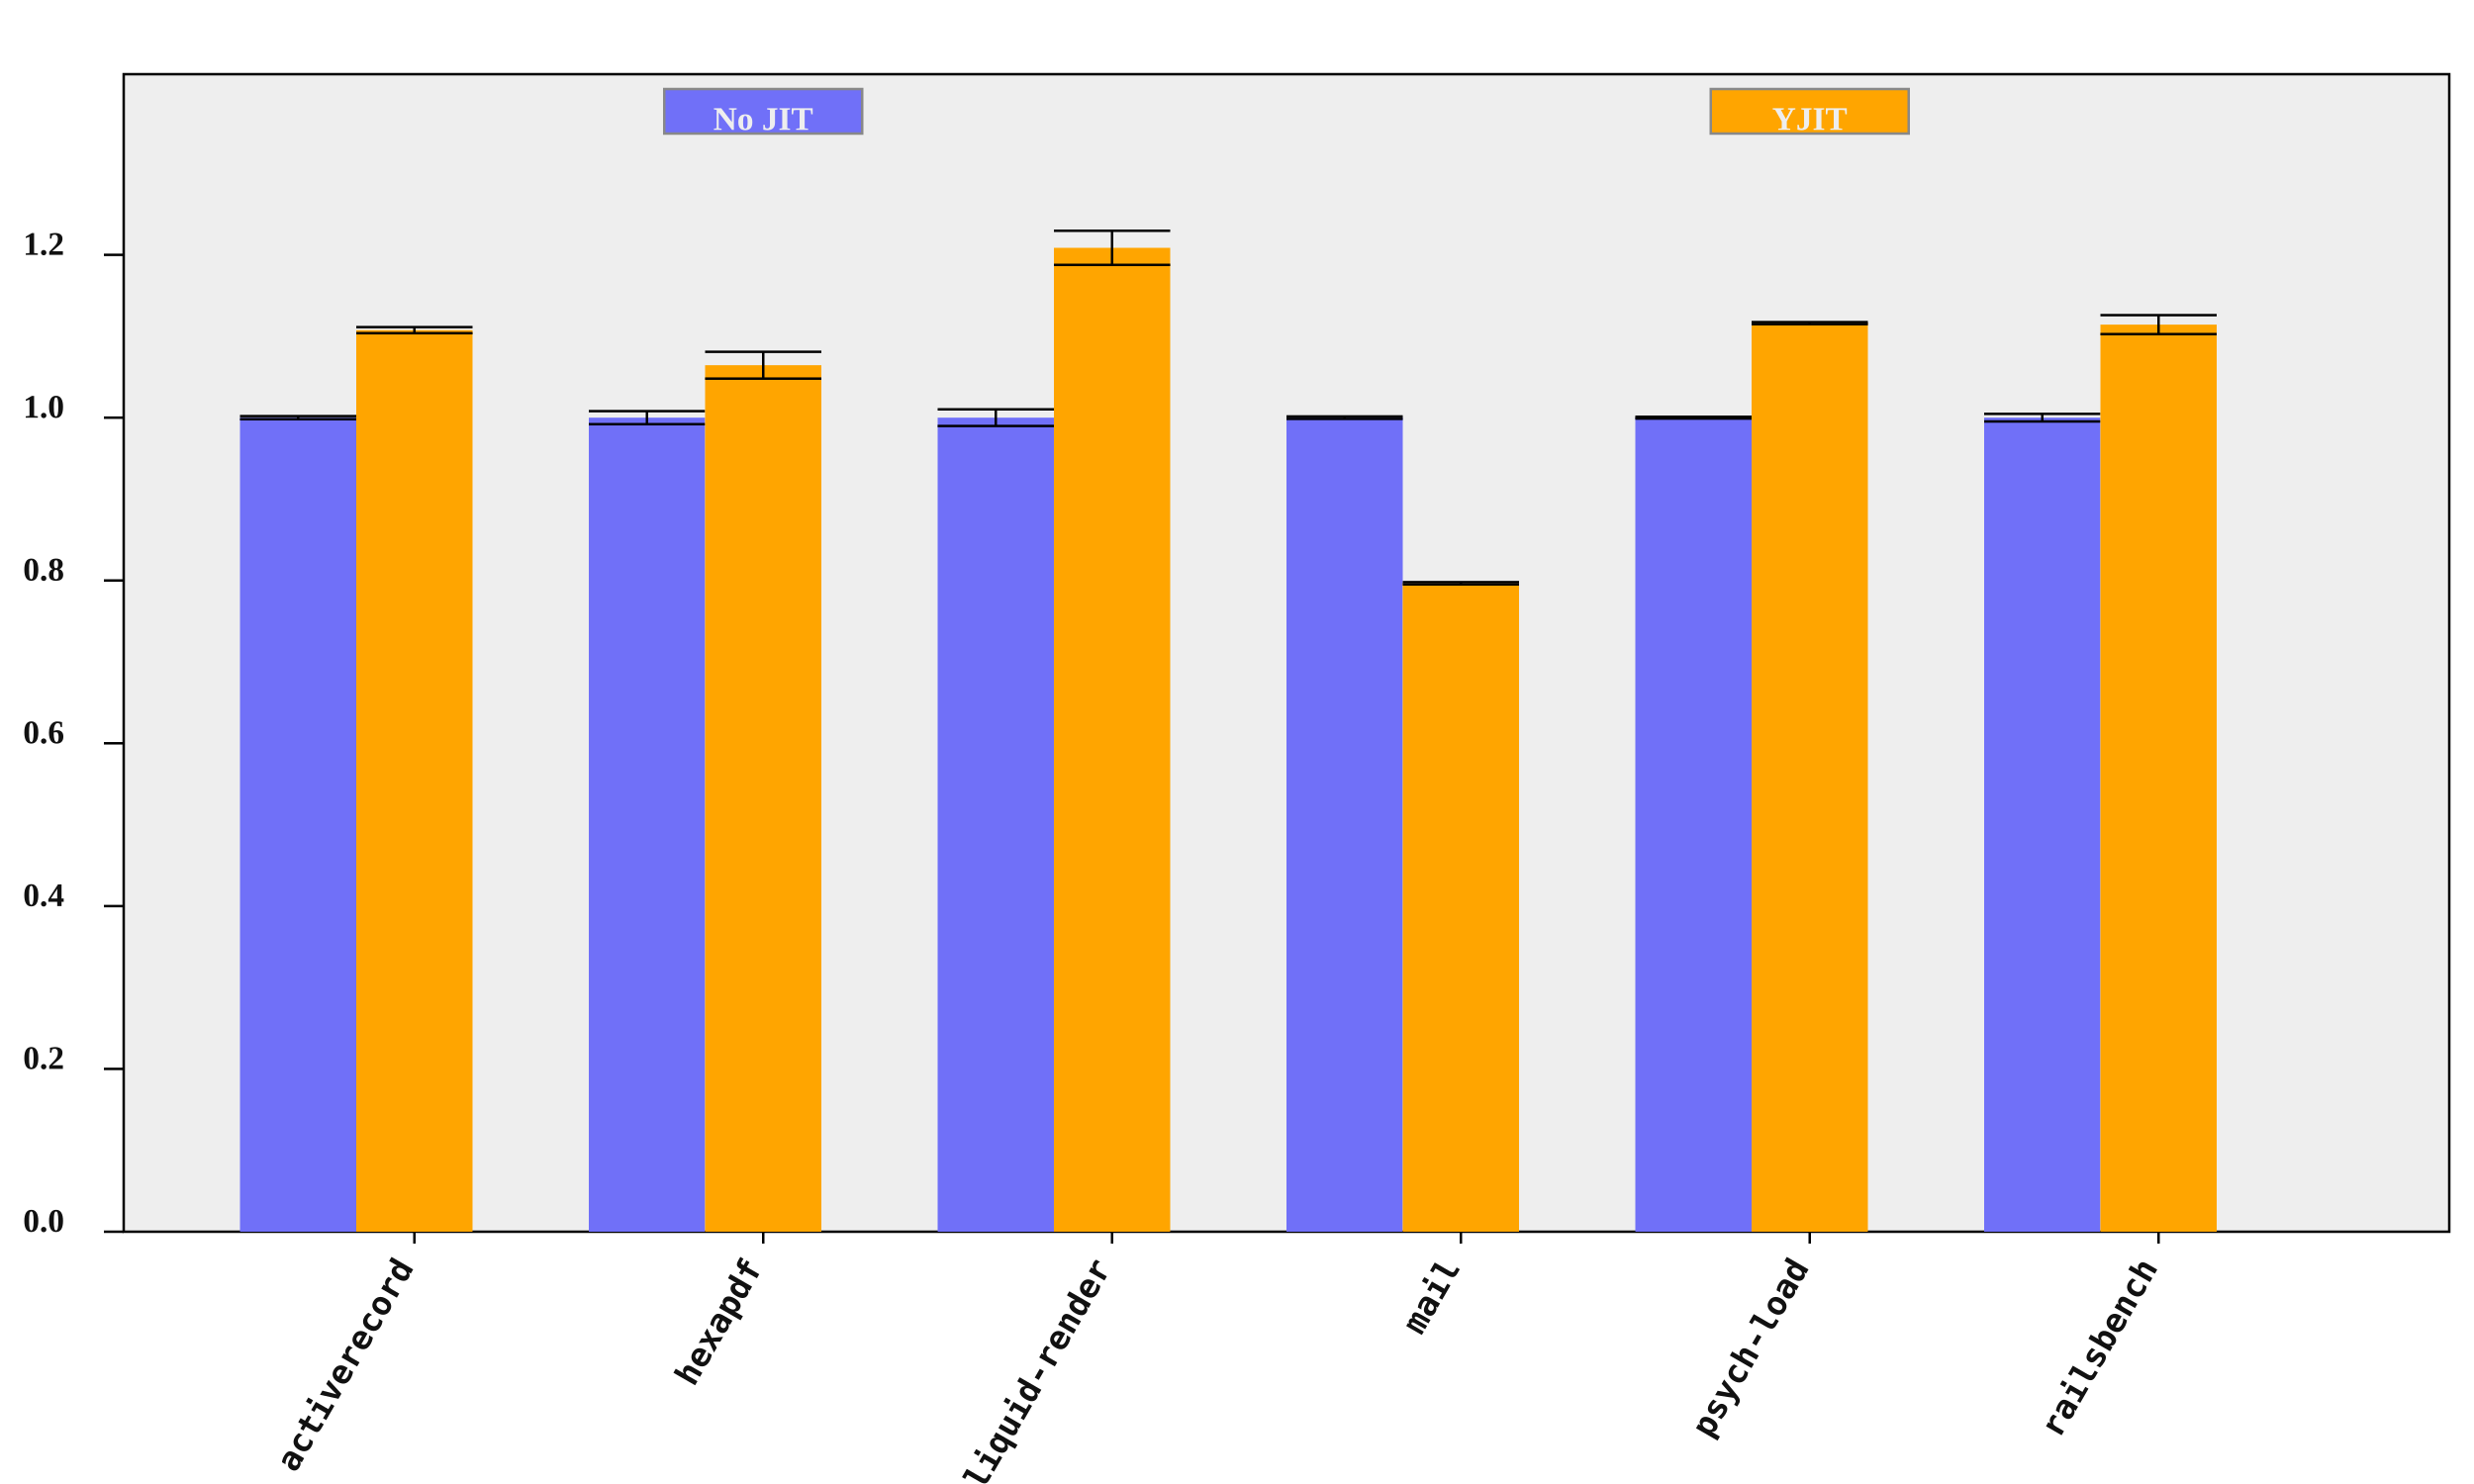
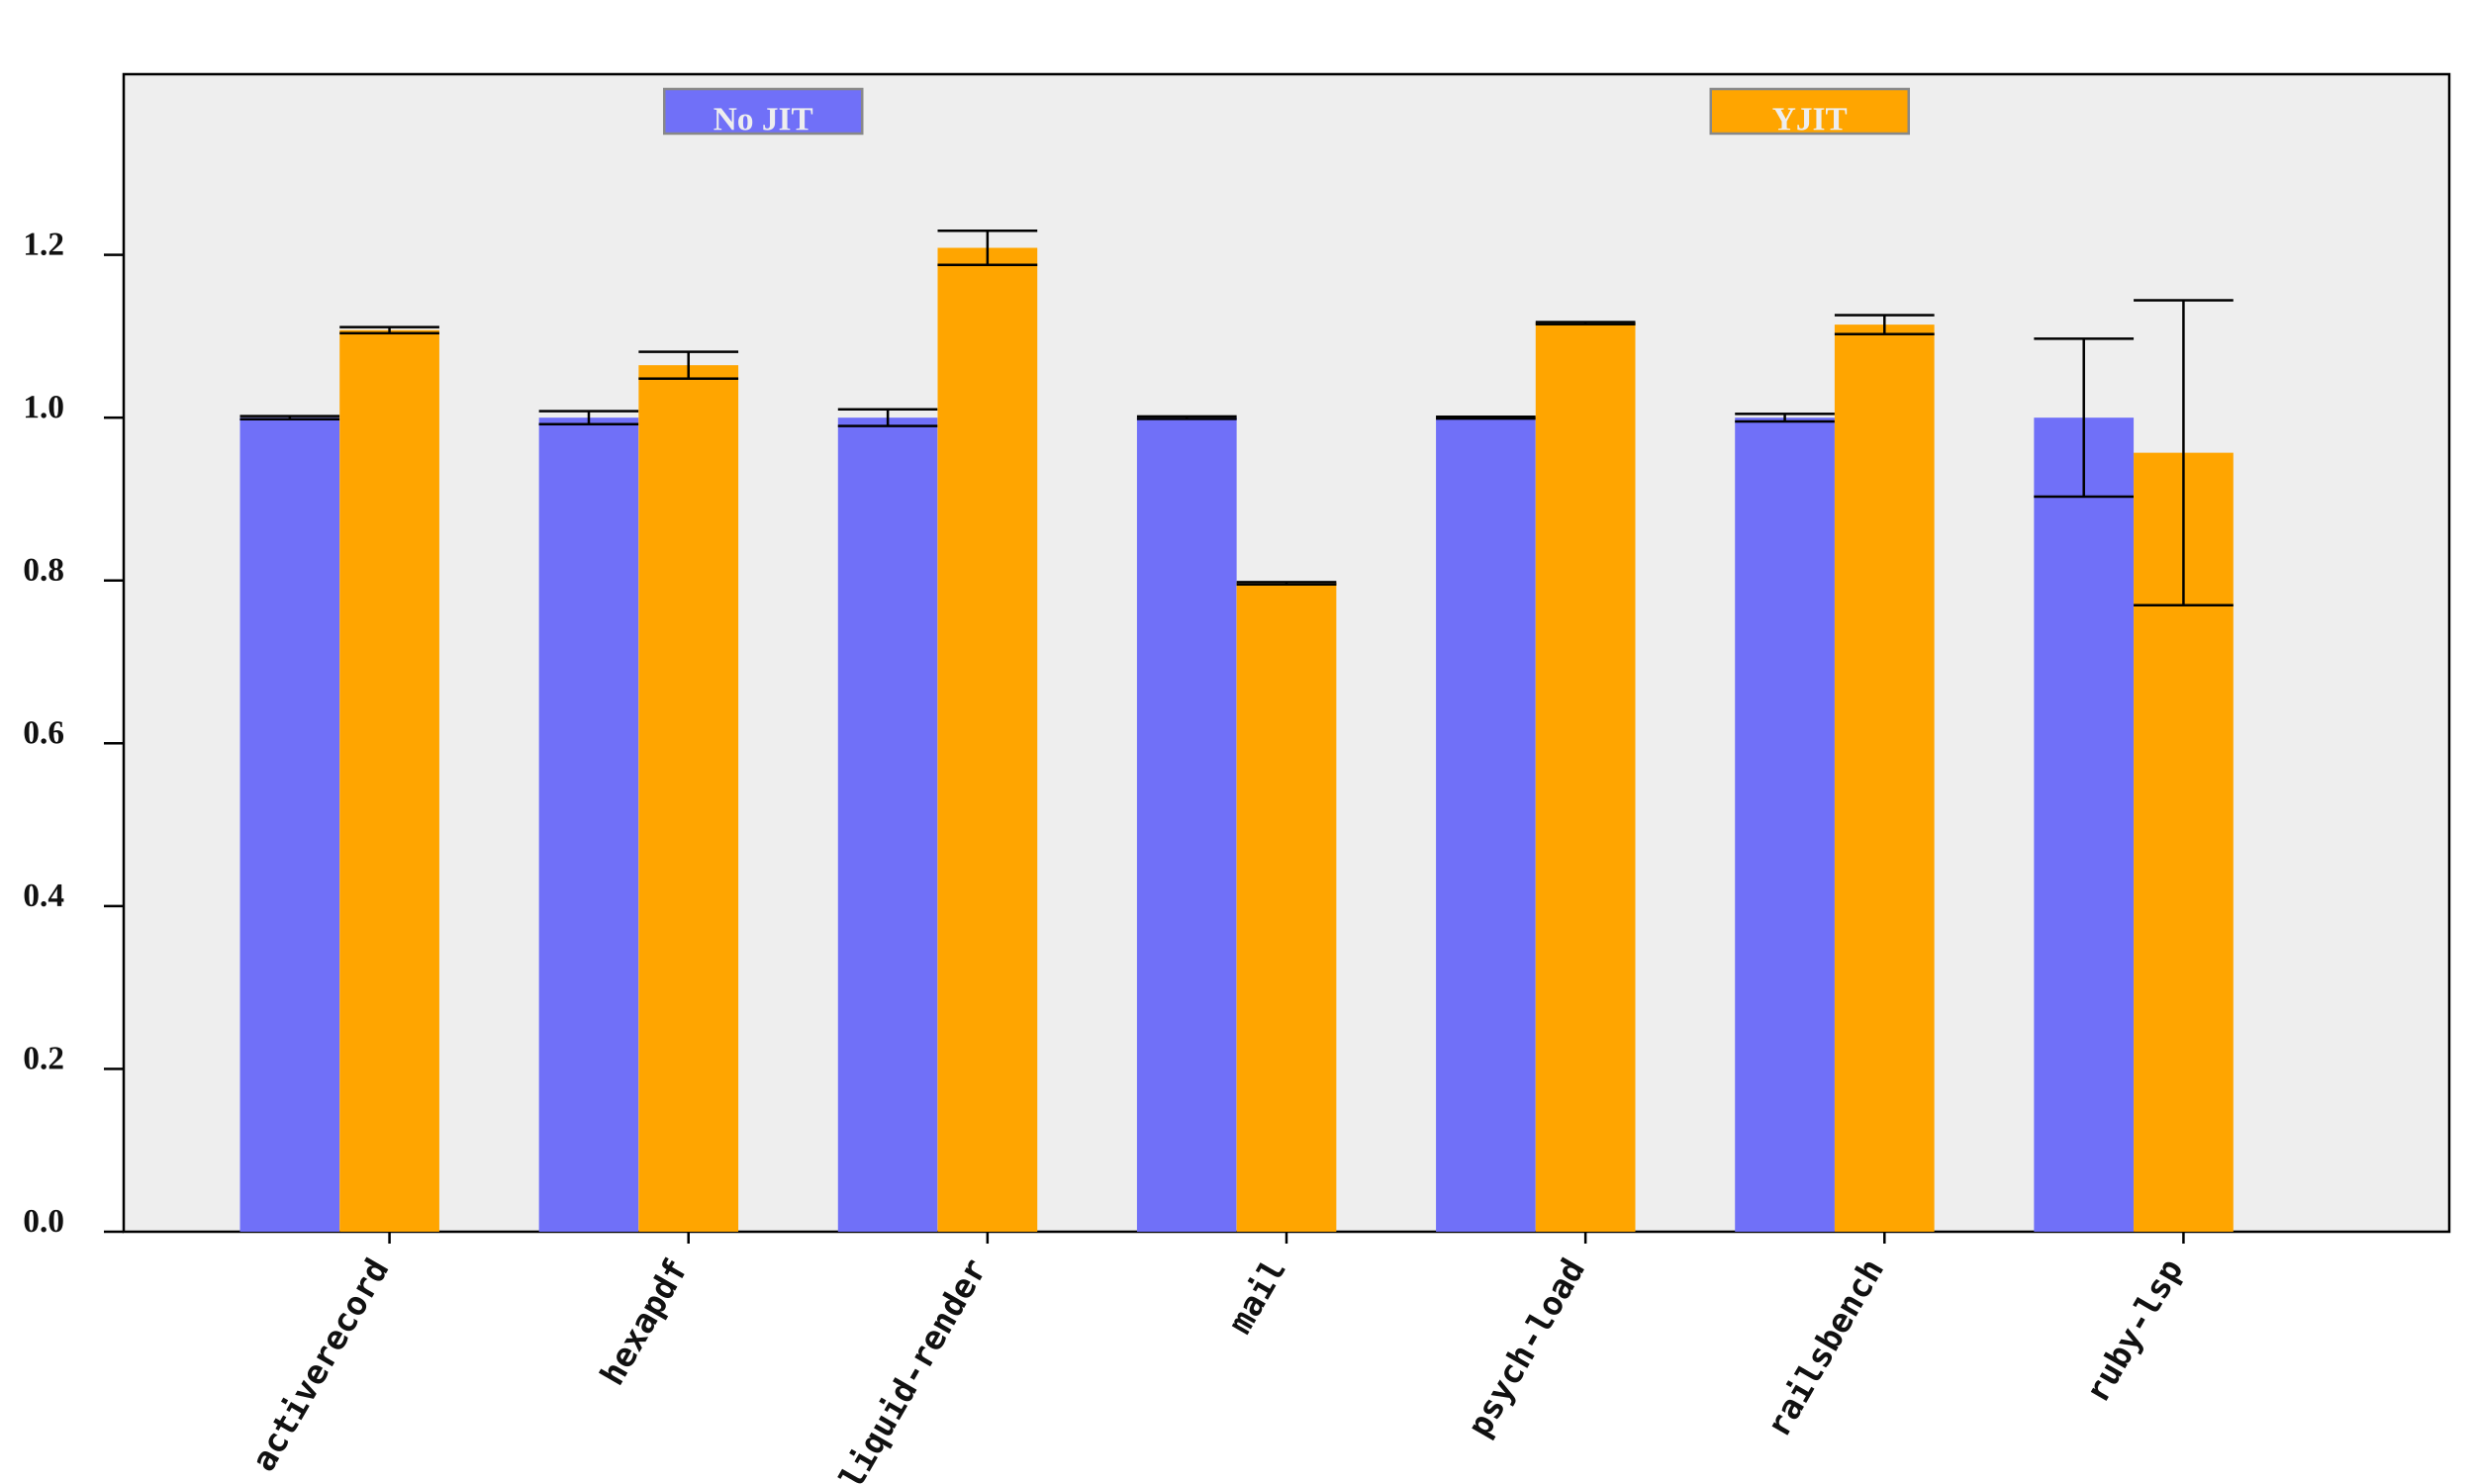
<svg xmlns="http://www.w3.org/2000/svg" viewBox="0 0 1000 600" width="100%" height="100%">
  <rect x="50.0" y="30.0" width="940.0" height="468" stroke="#000" fill="#EEE" />
  <line x1="42.0" y1="498" x2="50.0" y2="498" stroke="#000" />
  <text x="26" y="498" text-anchor="end" font-weight="bold" font-size="small" fill="#111">
0.0
</text>
  <line x1="42.0" y1="432.173" x2="50.0" y2="432.173" stroke="#000" />
  <text x="26" y="432.173" text-anchor="end" font-weight="bold" font-size="small" fill="#111">
0.2
</text>
  <line x1="42.0" y1="366.347" x2="50.0" y2="366.347" stroke="#000" />
  <text x="26" y="366.347" text-anchor="end" font-weight="bold" font-size="small" fill="#111">
0.4
</text>
  <line x1="42.0" y1="300.52" x2="50.0" y2="300.52" stroke="#000" />
  <text x="26" y="300.52" text-anchor="end" font-weight="bold" font-size="small" fill="#111">
0.6
</text>
  <line x1="42.0" y1="234.694" x2="50.0" y2="234.694" stroke="#000" />
  <text x="26" y="234.694" text-anchor="end" font-weight="bold" font-size="small" fill="#111">
0.8
</text>
  <line x1="42.0" y1="168.867" x2="50.0" y2="168.867" stroke="#000" />
  <text x="26" y="168.867" text-anchor="end" font-weight="bold" font-size="small" fill="#111">
1.0
</text>
  <line x1="42.0" y1="103.04" x2="50.0" y2="103.04" stroke="#000" />
  <text x="26" y="103.04" text-anchor="end" font-weight="bold" font-size="small" fill="#111">
1.2
</text>
  <rect x="268.5" y="36" width="80.0" height="18.0" fill="#7070f8" stroke="#888" />
  <text x="308.5" y="52.5" font-size="small" text-anchor="middle" font-weight="bold" fill="#EEE">
No JIT
</text>
  <rect x="691.5" y="36" width="80.0" height="18.0" fill="orange" stroke="#888" />
  <text x="731.5" y="52.5" font-size="small" text-anchor="middle" font-weight="bold" fill="#EEE">
YJIT
</text>
-   <rect x="97.0" y="168.867" width="47" height="329.133" fill="#7070f8" data-tooltip="1.00x baseline speed (No JIT)" />
-   <line x1="97.0" y1="168.243" x2="144.0" y2="168.243" stroke="#000" />
-   <line x1="97.0" y1="169.491" x2="144.0" y2="169.491" stroke="#000" />
-   <line x1="120.5" y1="168.243" x2="120.5" y2="169.491" stroke="#000" />
-   <rect x="144.0" y="133.486" width="47" height="364.514" fill="orange" data-tooltip="1.11x baseline speed (YJIT)" />
-   <line x1="144.0" y1="132.259" x2="191" y2="132.259" stroke="#000" />
-   <line x1="144.0" y1="134.713" x2="191" y2="134.713" stroke="#000" />
-   <line x1="167.5" y1="132.259" x2="167.5" y2="134.713" stroke="#000" />
-   <line x1="167.5" y1="498.0" x2="167.5" y2="502.8" stroke="#000" />
-   <text x="167.5" y="512.4" fill="#111" font-size="small" font-family="monospace" font-weight="bold" text-anchor="end" transform="rotate(-60, 167.5, 512.4)">
+   <rect x="97.0" y="168.867" width="40.286" height="329.133" fill="#7070f8" data-tooltip="1.00x baseline speed (No JIT)" />
+   <line x1="97.0" y1="168.243" x2="137.286" y2="168.243" stroke="#000" />
+   <line x1="97.0" y1="169.491" x2="137.286" y2="169.491" stroke="#000" />
+   <line x1="117.143" y1="168.243" x2="117.143" y2="169.491" stroke="#000" />
+   <rect x="137.286" y="133.486" width="40.286" height="364.514" fill="orange" data-tooltip="1.11x baseline speed (YJIT)" />
+   <line x1="137.286" y1="132.259" x2="177.571" y2="132.259" stroke="#000" />
+   <line x1="137.286" y1="134.713" x2="177.571" y2="134.713" stroke="#000" />
+   <line x1="157.429" y1="132.259" x2="157.429" y2="134.713" stroke="#000" />
+   <line x1="157.429" y1="498.0" x2="157.429" y2="502.8" stroke="#000" />
+   <text x="157.429" y="512.4" fill="#111" font-size="small" font-family="monospace" font-weight="bold" text-anchor="end" transform="rotate(-60, 157.4286, 512.4)">
activerecord
</text>
-   <rect x="238.0" y="168.867" width="47" height="329.133" fill="#7070f8" data-tooltip="1.00x baseline speed (No JIT)" />
-   <line x1="238.0" y1="166.226" x2="285.0" y2="166.226" stroke="#000" />
-   <line x1="238.0" y1="171.508" x2="285.0" y2="171.508" stroke="#000" />
-   <line x1="261.5" y1="166.226" x2="261.5" y2="171.508" stroke="#000" />
-   <rect x="285.0" y="147.661" width="47" height="350.339" fill="orange" data-tooltip="1.06x baseline speed (YJIT)" />
-   <line x1="285.0" y1="142.242" x2="332" y2="142.242" stroke="#000" />
-   <line x1="285.0" y1="153.079" x2="332" y2="153.079" stroke="#000" />
-   <line x1="308.5" y1="142.242" x2="308.5" y2="153.079" stroke="#000" />
-   <line x1="308.5" y1="498.0" x2="308.5" y2="502.8" stroke="#000" />
-   <text x="308.5" y="512.4" fill="#111" font-size="small" font-family="monospace" font-weight="bold" text-anchor="end" transform="rotate(-60, 308.5, 512.4)">
+   <rect x="217.857" y="168.867" width="40.286" height="329.133" fill="#7070f8" data-tooltip="1.00x baseline speed (No JIT)" />
+   <line x1="217.857" y1="166.226" x2="258.143" y2="166.226" stroke="#000" />
+   <line x1="217.857" y1="171.508" x2="258.143" y2="171.508" stroke="#000" />
+   <line x1="238.0" y1="166.226" x2="238.0" y2="171.508" stroke="#000" />
+   <rect x="258.143" y="147.661" width="40.286" height="350.339" fill="orange" data-tooltip="1.06x baseline speed (YJIT)" />
+   <line x1="258.143" y1="142.242" x2="298.429" y2="142.242" stroke="#000" />
+   <line x1="258.143" y1="153.079" x2="298.429" y2="153.079" stroke="#000" />
+   <line x1="278.286" y1="142.242" x2="278.286" y2="153.079" stroke="#000" />
+   <line x1="278.286" y1="498.0" x2="278.286" y2="502.8" stroke="#000" />
+   <text x="278.286" y="512.4" fill="#111" font-size="small" font-family="monospace" font-weight="bold" text-anchor="end" transform="rotate(-60, 278.2857, 512.4)">
hexapdf
</text>
-   <rect x="379.0" y="168.867" width="47" height="329.133" fill="#7070f8" data-tooltip="1.00x baseline speed (No JIT)" />
-   <line x1="379.0" y1="165.5" x2="426.0" y2="165.5" stroke="#000" />
-   <line x1="379.0" y1="172.234" x2="426.0" y2="172.234" stroke="#000" />
-   <line x1="402.5" y1="165.5" x2="402.5" y2="172.234" stroke="#000" />
-   <rect x="426.0" y="100.2" width="47" height="397.8" fill="orange" data-tooltip="1.21x baseline speed (YJIT)" />
-   <line x1="426.0" y1="93.298" x2="473.0" y2="93.298" stroke="#000" />
-   <line x1="426.0" y1="107.102" x2="473.0" y2="107.102" stroke="#000" />
-   <line x1="449.5" y1="93.298" x2="449.5" y2="107.102" stroke="#000" />
-   <line x1="449.5" y1="498.0" x2="449.5" y2="502.8" stroke="#000" />
-   <text x="449.5" y="512.4" fill="#111" font-size="small" font-family="monospace" font-weight="bold" text-anchor="end" transform="rotate(-60, 449.5, 512.4)">
+   <rect x="338.714" y="168.867" width="40.286" height="329.133" fill="#7070f8" data-tooltip="1.00x baseline speed (No JIT)" />
+   <line x1="338.714" y1="165.5" x2="379.0" y2="165.5" stroke="#000" />
+   <line x1="338.714" y1="172.234" x2="379.0" y2="172.234" stroke="#000" />
+   <line x1="358.857" y1="165.5" x2="358.857" y2="172.234" stroke="#000" />
+   <rect x="379.0" y="100.2" width="40.286" height="397.8" fill="orange" data-tooltip="1.21x baseline speed (YJIT)" />
+   <line x1="379.0" y1="93.298" x2="419.286" y2="93.298" stroke="#000" />
+   <line x1="379.0" y1="107.102" x2="419.286" y2="107.102" stroke="#000" />
+   <line x1="399.143" y1="93.298" x2="399.143" y2="107.102" stroke="#000" />
+   <line x1="399.143" y1="498.0" x2="399.143" y2="502.8" stroke="#000" />
+   <text x="399.143" y="512.4" fill="#111" font-size="small" font-family="monospace" font-weight="bold" text-anchor="end" transform="rotate(-60, 399.1429, 512.4)">
liquid-render
</text>
-   <rect x="520" y="168.867" width="47" height="329.133" fill="#7070f8" data-tooltip="1.00x baseline speed (No JIT)" />
-   <line x1="520" y1="168.373" x2="567.0" y2="168.373" stroke="#000" />
-   <line x1="520" y1="169.361" x2="567.0" y2="169.361" stroke="#000" />
-   <line x1="543.5" y1="168.373" x2="543.5" y2="169.361" stroke="#000" />
-   <rect x="567.0" y="235.824" width="47" height="262.176" fill="orange" data-tooltip="0.80x baseline speed (YJIT)" />
-   <line x1="567.0" y1="235.371" x2="614.0" y2="235.371" stroke="#000" />
-   <line x1="567.0" y1="236.276" x2="614.0" y2="236.276" stroke="#000" />
-   <line x1="590.5" y1="235.371" x2="590.5" y2="236.276" stroke="#000" />
-   <line x1="590.5" y1="498.0" x2="590.5" y2="502.8" stroke="#000" />
-   <text x="590.5" y="512.4" fill="#111" font-size="small" font-family="monospace" font-weight="bold" text-anchor="end" transform="rotate(-60, 590.5, 512.4)">
+   <rect x="459.571" y="168.867" width="40.286" height="329.133" fill="#7070f8" data-tooltip="1.00x baseline speed (No JIT)" />
+   <line x1="459.571" y1="168.373" x2="499.857" y2="168.373" stroke="#000" />
+   <line x1="459.571" y1="169.361" x2="499.857" y2="169.361" stroke="#000" />
+   <line x1="479.714" y1="168.373" x2="479.714" y2="169.361" stroke="#000" />
+   <rect x="499.857" y="235.824" width="40.286" height="262.176" fill="orange" data-tooltip="0.80x baseline speed (YJIT)" />
+   <line x1="499.857" y1="235.371" x2="540.143" y2="235.371" stroke="#000" />
+   <line x1="499.857" y1="236.276" x2="540.143" y2="236.276" stroke="#000" />
+   <line x1="520" y1="235.371" x2="520" y2="236.276" stroke="#000" />
+   <line x1="520" y1="498.0" x2="520" y2="502.8" stroke="#000" />
+   <text x="520" y="512.4" fill="#111" font-size="small" font-family="monospace" font-weight="bold" text-anchor="end" transform="rotate(-60, 520, 512.4)">
mail
</text>
-   <rect x="661" y="168.867" width="47" height="329.133" fill="#7070f8" data-tooltip="1.00x baseline speed (No JIT)" />
-   <line x1="661" y1="168.502" x2="708.0" y2="168.502" stroke="#000" />
-   <line x1="661" y1="169.232" x2="708.0" y2="169.232" stroke="#000" />
-   <line x1="684.5" y1="168.502" x2="684.5" y2="169.232" stroke="#000" />
-   <rect x="708.0" y="130.651" width="47" height="367.349" fill="orange" data-tooltip="1.12x baseline speed (YJIT)" />
-   <line x1="708.0" y1="130.232" x2="755.0" y2="130.232" stroke="#000" />
-   <line x1="708.0" y1="131.069" x2="755.0" y2="131.069" stroke="#000" />
-   <line x1="731.5" y1="130.232" x2="731.5" y2="131.069" stroke="#000" />
-   <line x1="731.5" y1="498.0" x2="731.5" y2="502.8" stroke="#000" />
-   <text x="731.5" y="512.4" fill="#111" font-size="small" font-family="monospace" font-weight="bold" text-anchor="end" transform="rotate(-60, 731.5, 512.4)">
+   <rect x="580.429" y="168.867" width="40.286" height="329.133" fill="#7070f8" data-tooltip="1.00x baseline speed (No JIT)" />
+   <line x1="580.429" y1="168.502" x2="620.714" y2="168.502" stroke="#000" />
+   <line x1="580.429" y1="169.232" x2="620.714" y2="169.232" stroke="#000" />
+   <line x1="600.571" y1="168.502" x2="600.571" y2="169.232" stroke="#000" />
+   <rect x="620.714" y="130.651" width="40.286" height="367.349" fill="orange" data-tooltip="1.12x baseline speed (YJIT)" />
+   <line x1="620.714" y1="130.232" x2="661" y2="130.232" stroke="#000" />
+   <line x1="620.714" y1="131.069" x2="661" y2="131.069" stroke="#000" />
+   <line x1="640.857" y1="130.232" x2="640.857" y2="131.069" stroke="#000" />
+   <line x1="640.857" y1="498.0" x2="640.857" y2="502.8" stroke="#000" />
+   <text x="640.857" y="512.4" fill="#111" font-size="small" font-family="monospace" font-weight="bold" text-anchor="end" transform="rotate(-60, 640.8571, 512.4)">
psych-load
</text>
-   <rect x="802" y="168.867" width="47" height="329.133" fill="#7070f8" data-tooltip="1.00x baseline speed (No JIT)" />
-   <line x1="802" y1="167.33" x2="849.0" y2="167.33" stroke="#000" />
-   <line x1="802" y1="170.404" x2="849.0" y2="170.404" stroke="#000" />
-   <line x1="825.5" y1="167.33" x2="825.5" y2="170.404" stroke="#000" />
-   <rect x="849.0" y="131.25" width="47" height="366.75" fill="orange" data-tooltip="1.11x baseline speed (YJIT)" />
-   <line x1="849.0" y1="127.415" x2="896.0" y2="127.415" stroke="#000" />
-   <line x1="849.0" y1="135.086" x2="896.0" y2="135.086" stroke="#000" />
-   <line x1="872.5" y1="127.415" x2="872.5" y2="135.086" stroke="#000" />
-   <line x1="872.5" y1="498.0" x2="872.5" y2="502.8" stroke="#000" />
-   <text x="872.5" y="512.4" fill="#111" font-size="small" font-family="monospace" font-weight="bold" text-anchor="end" transform="rotate(-60, 872.5, 512.4)">
+   <rect x="701.286" y="168.867" width="40.286" height="329.133" fill="#7070f8" data-tooltip="1.00x baseline speed (No JIT)" />
+   <line x1="701.286" y1="167.33" x2="741.571" y2="167.33" stroke="#000" />
+   <line x1="701.286" y1="170.404" x2="741.571" y2="170.404" stroke="#000" />
+   <line x1="721.429" y1="167.33" x2="721.429" y2="170.404" stroke="#000" />
+   <rect x="741.571" y="131.25" width="40.286" height="366.75" fill="orange" data-tooltip="1.11x baseline speed (YJIT)" />
+   <line x1="741.571" y1="127.415" x2="781.857" y2="127.415" stroke="#000" />
+   <line x1="741.571" y1="135.086" x2="781.857" y2="135.086" stroke="#000" />
+   <line x1="761.714" y1="127.415" x2="761.714" y2="135.086" stroke="#000" />
+   <line x1="761.714" y1="498.0" x2="761.714" y2="502.8" stroke="#000" />
+   <text x="761.714" y="512.4" fill="#111" font-size="small" font-family="monospace" font-weight="bold" text-anchor="end" transform="rotate(-60, 761.7143, 512.4)">
railsbench
</text>
+   <rect x="822.143" y="168.867" width="40.286" height="329.133" fill="#7070f8" data-tooltip="1.00x baseline speed (No JIT)" />
+   <line x1="822.143" y1="136.939" x2="862.429" y2="136.939" stroke="#000" />
+   <line x1="822.143" y1="200.796" x2="862.429" y2="200.796" stroke="#000" />
+   <line x1="842.286" y1="136.939" x2="842.286" y2="200.796" stroke="#000" />
+   <rect x="862.429" y="183.053" width="40.286" height="314.947" fill="orange" data-tooltip="0.96x baseline speed (YJIT)" />
+   <line x1="862.429" y1="121.411" x2="902.714" y2="121.411" stroke="#000" />
+   <line x1="862.429" y1="244.695" x2="902.714" y2="244.695" stroke="#000" />
+   <line x1="882.571" y1="121.411" x2="882.571" y2="244.695" stroke="#000" />
+   <line x1="882.571" y1="498.0" x2="882.571" y2="502.8" stroke="#000" />
+   <text x="882.571" y="512.4" fill="#111" font-size="small" font-family="monospace" font-weight="bold" text-anchor="end" transform="rotate(-60, 882.5714, 512.4)">
+ ruby-lsp
+ </text>
</svg>
